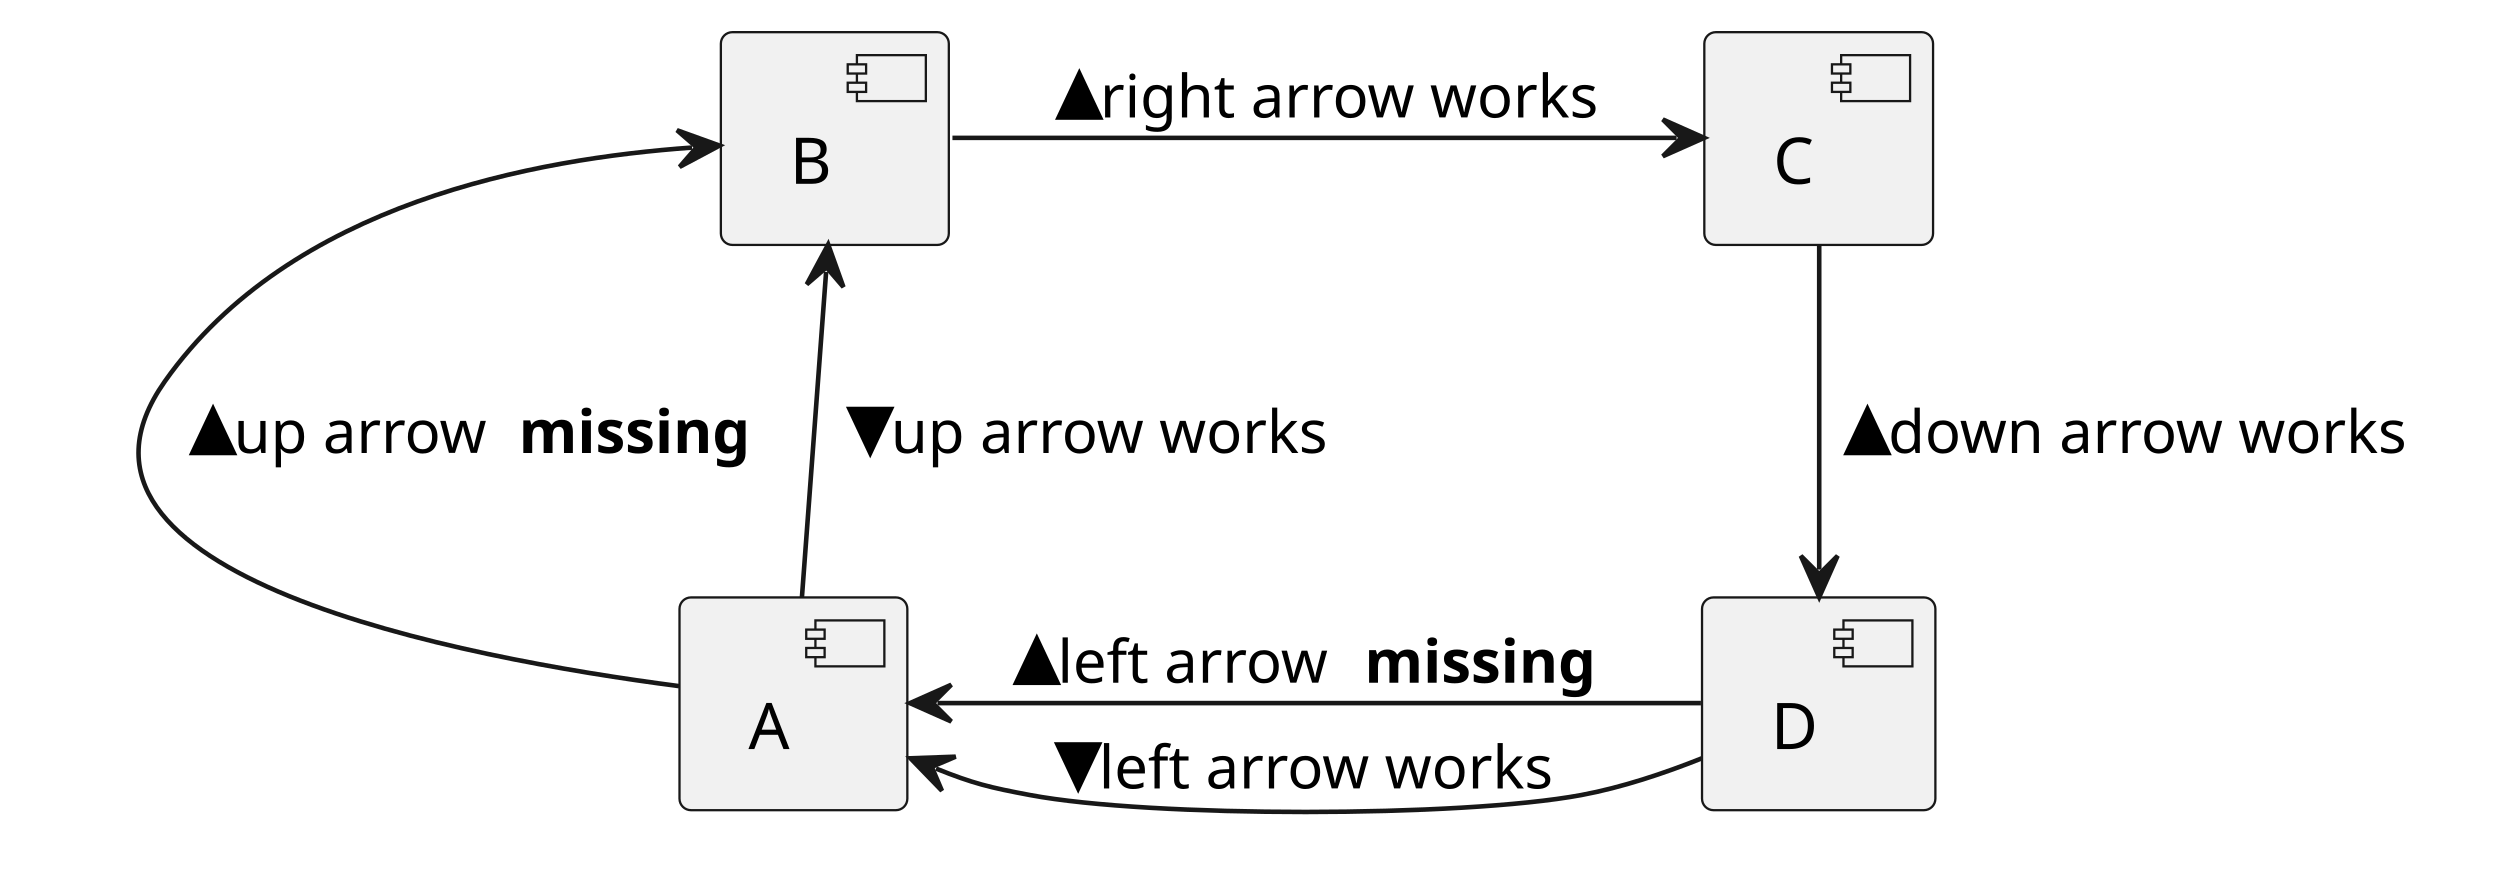
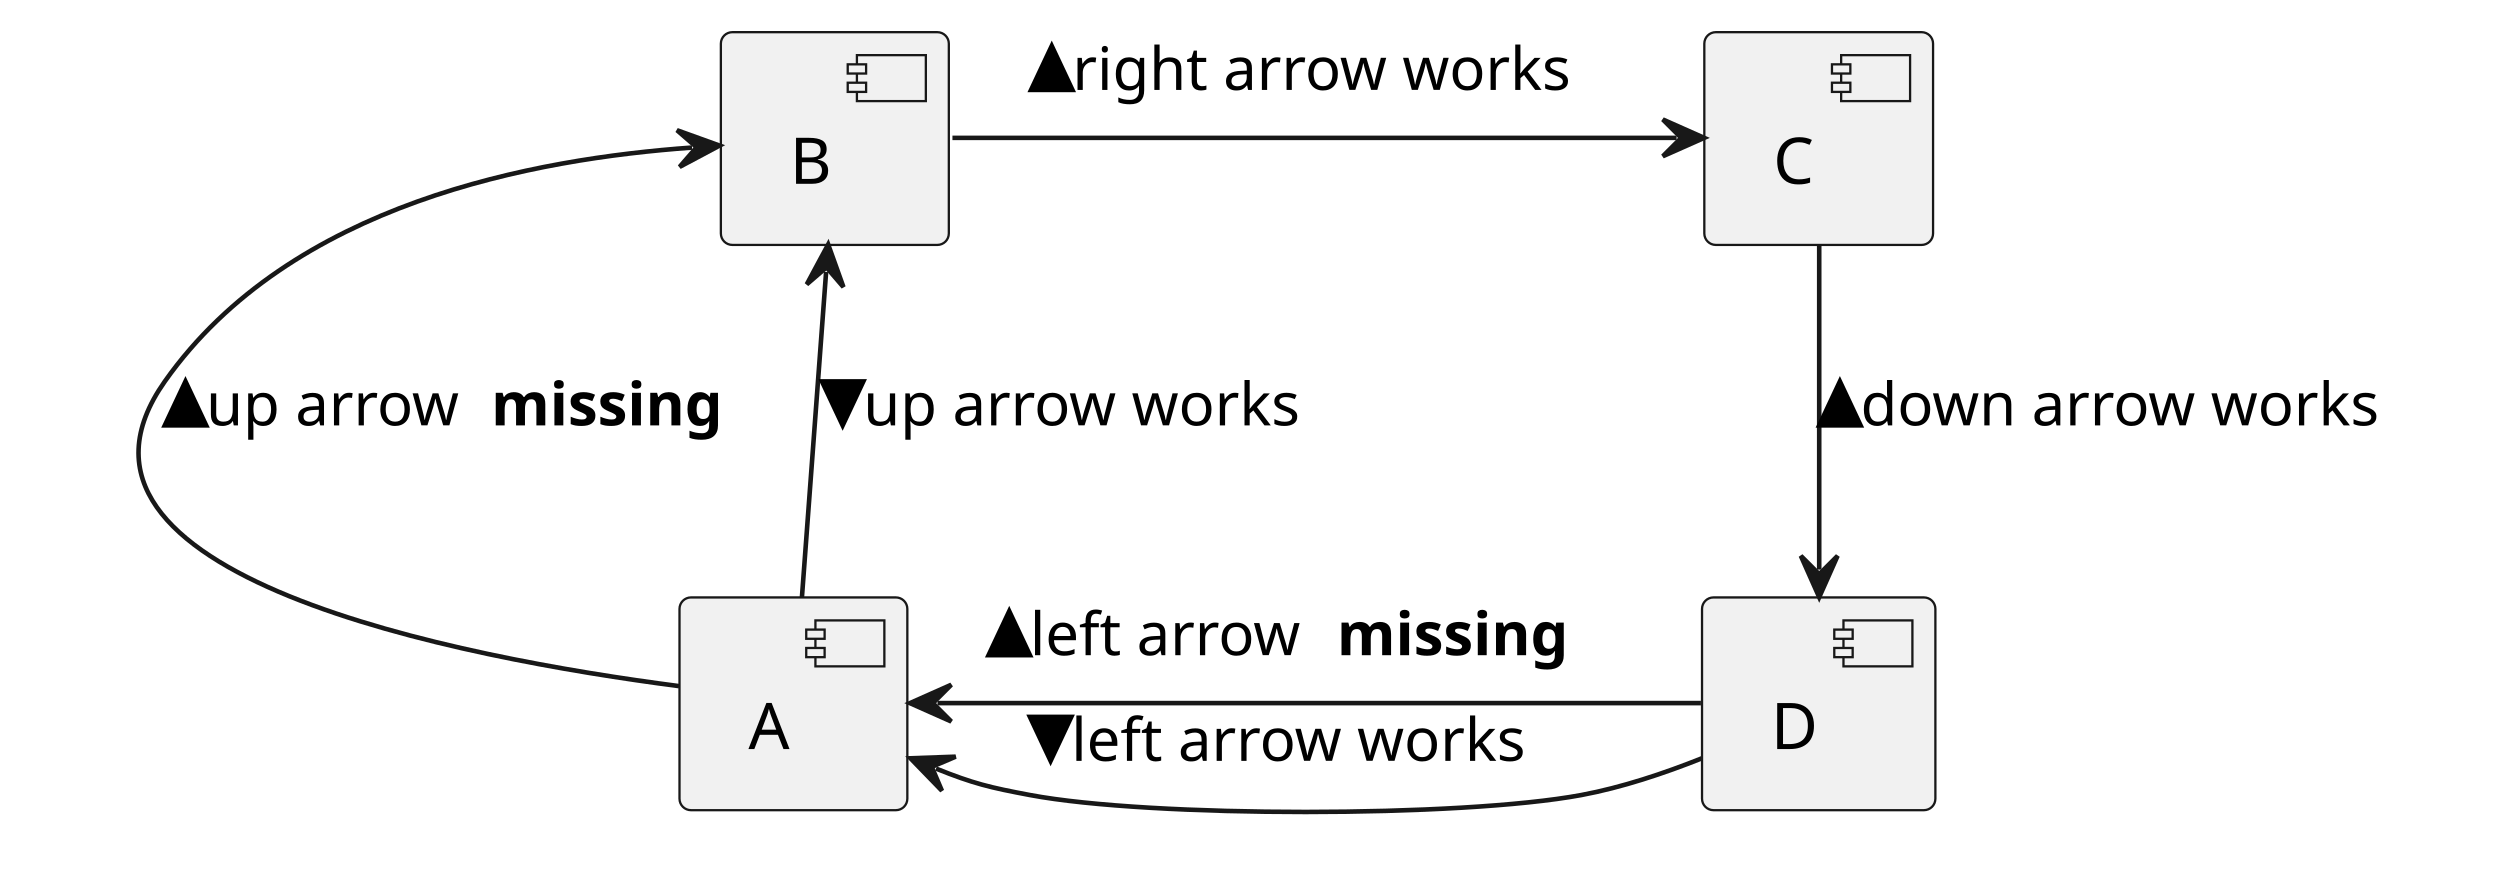
<svg xmlns="http://www.w3.org/2000/svg" contentStyleType="text/css" data-diagram-type="DESCRIPTION" height="192px" preserveAspectRatio="none" style="width:544px;height:192px;background:#FFFFFF;" version="1.1" viewBox="0 0 544 192" width="544px" zoomAndPan="magnify">
  <defs />
  <g>
    <g class="entity" data-qualified-name="A" data-source-line="1" id="ent0002">
      <rect fill="#F1F1F1" height="46.297" rx="2.5" ry="2.5" style="stroke:#181818;stroke-width:0.5;" width="49.577" x="147.86" y="130" />
      <rect fill="#F1F1F1" height="10" style="stroke:#181818;stroke-width:0.5;" width="15" x="177.437" y="135" />
      <rect fill="#F1F1F1" height="2" style="stroke:#181818;stroke-width:0.5;" width="4" x="175.437" y="137" />
      <rect fill="#F1F1F1" height="2" style="stroke:#181818;stroke-width:0.5;" width="4" x="175.437" y="141" />
      <text fill="#000000" font-family="sans-serif" font-size="14" lengthAdjust="spacing" textLength="9.577" x="162.86" y="162.995">A</text>
    </g>
    <g class="entity" data-qualified-name="B" data-source-line="2" id="ent0003">
      <rect fill="#F1F1F1" height="46.297" rx="2.5" ry="2.5" style="stroke:#181818;stroke-width:0.5;" width="49.605" x="156.86" y="7" />
      <rect fill="#F1F1F1" height="10" style="stroke:#181818;stroke-width:0.5;" width="15" x="186.464" y="12" />
      <rect fill="#F1F1F1" height="2" style="stroke:#181818;stroke-width:0.5;" width="4" x="184.464" y="14" />
      <rect fill="#F1F1F1" height="2" style="stroke:#181818;stroke-width:0.5;" width="4" x="184.464" y="18" />
      <text fill="#000000" font-family="sans-serif" font-size="14" lengthAdjust="spacing" textLength="9.604" x="171.86" y="39.995">B</text>
    </g>
    <g class="entity" data-qualified-name="C" data-source-line="3" id="ent0004">
      <rect fill="#F1F1F1" height="46.297" rx="2.5" ry="2.5" style="stroke:#181818;stroke-width:0.5;" width="49.775" x="370.86" y="7" />
      <rect fill="#F1F1F1" height="10" style="stroke:#181818;stroke-width:0.5;" width="15" x="400.635" y="12" />
      <rect fill="#F1F1F1" height="2" style="stroke:#181818;stroke-width:0.5;" width="4" x="398.635" y="14" />
      <rect fill="#F1F1F1" height="2" style="stroke:#181818;stroke-width:0.5;" width="4" x="398.635" y="18" />
      <text fill="#000000" font-family="sans-serif" font-size="14" lengthAdjust="spacing" textLength="9.775" x="385.86" y="39.995">C</text>
    </g>
    <g class="entity" data-qualified-name="D" data-source-line="4" id="ent0005">
      <rect fill="#F1F1F1" height="46.297" rx="2.5" ry="2.5" style="stroke:#181818;stroke-width:0.5;" width="50.78" x="370.36" y="130" />
      <rect fill="#F1F1F1" height="10" style="stroke:#181818;stroke-width:0.5;" width="15" x="401.14" y="135" />
      <rect fill="#F1F1F1" height="2" style="stroke:#181818;stroke-width:0.5;" width="4" x="399.14" y="137" />
      <rect fill="#F1F1F1" height="2" style="stroke:#181818;stroke-width:0.5;" width="4" x="399.14" y="141" />
      <text fill="#000000" font-family="sans-serif" font-size="14" lengthAdjust="spacing" textLength="10.78" x="385.36" y="162.995">D</text>
    </g>
    <g class="link" data-entity-1="ent0003" data-entity-2="ent0002" data-link-type="dependency" data-source-line="6" id="lnk7">
      <path d="M150.585,32.11 C116.605,34.55 63.31,44.08 35.86,83 C6,125.33 100.59,143.17 147.77,149.3" fill="none" id="B-backto-A" style="stroke:#181818;stroke-width:1;" />
      <polygon fill="#181818" points="156.57,31.68,147.307,28.335,151.583,32.038,147.88,36.314,156.57,31.68" style="stroke:#181818;stroke-width:1;" />
-       <polygon fill="#000000" points="46.36,89,41.86,98.566,50.86,98.566,46.36,89" style="stroke:#000000;stroke-width:1;" />
-       <text fill="#000000" font-family="sans-serif" font-size="13" lengthAdjust="spacing" textLength="61.998" x="50.86" y="98.566">up arrow </text>
-       <text fill="#000000" font-family="sans-serif" font-size="13" font-weight="700" lengthAdjust="spacing" textLength="56.494" x="112.858" y="98.566">missing</text>
+       <polygon fill="#000000" points="40.36,83,35.86,92.566,44.86,92.566,40.36,83" style="stroke:#000000;stroke-width:1;" />
+       <text fill="#000000" font-family="sans-serif" font-size="13" lengthAdjust="spacing" textLength="61.998" x="44.86" y="92.566">up arrow </text>
+       <text fill="#000000" font-family="sans-serif" font-size="13" font-weight="700" lengthAdjust="spacing" textLength="56.494" x="106.858" y="92.566">missing</text>
    </g>
    <g class="link" data-entity-1="ent0003" data-entity-2="ent0002" data-link-type="dependency" data-source-line="7" id="lnk8">
      <path d="M179.763,59.173 C178.133,81.013 176.12,108.17 174.5,129.95" fill="none" id="B-backto-A-1" style="stroke:#181818;stroke-width:1;" />
      <polygon fill="#181818" points="180.21,53.19,175.551,61.867,179.838,58.176,183.529,62.463,180.21,53.19" style="stroke:#181818;stroke-width:1;" />
-       <polygon fill="#000000" points="189.36,98.566,184.86,89,193.86,89,189.36,98.566" style="stroke:#000000;stroke-width:1;" />
-       <text fill="#000000" font-family="sans-serif" font-size="13" lengthAdjust="spacing" textLength="100.23" x="193.86" y="98.566">up arrow works</text>
+       <polygon fill="#000000" points="183.36,92.566,178.86,83,187.86,83,183.36,92.566" style="stroke:#000000;stroke-width:1;" />
+       <text fill="#000000" font-family="sans-serif" font-size="13" lengthAdjust="spacing" textLength="100.23" x="187.86" y="92.566">up arrow works</text>
    </g>
    <g class="link" data-entity-1="ent0003" data-entity-2="ent0004" data-link-type="dependency" data-source-line="8" id="lnk9">
      <path d="M207.25,30 C248.54,30 323.77,30 364.83,30" fill="none" id="B-to-C" style="stroke:#181818;stroke-width:1;" />
      <polygon fill="#181818" points="370.83,30,361.83,26,365.83,30,361.83,34,370.83,30" style="stroke:#181818;stroke-width:1;" />
-       <polygon fill="#000000" points="234.86,16,230.36,25.566,239.36,25.566,234.86,16" style="stroke:#000000;stroke-width:1;" />
-       <text fill="#000000" font-family="sans-serif" font-size="13" lengthAdjust="spacing" textLength="114.283" x="239.36" y="25.566">right arrow works</text>
+       <polygon fill="#000000" points="228.86,10,224.36,19.566,233.36,19.566,228.86,10" style="stroke:#000000;stroke-width:1;" />
+       <text fill="#000000" font-family="sans-serif" font-size="13" lengthAdjust="spacing" textLength="114.283" x="233.36" y="19.566">right arrow works</text>
    </g>
    <g class="link" data-entity-1="ent0004" data-entity-2="ent0005" data-link-type="dependency" data-source-line="9" id="lnk10">
      <path d="M395.86,53.19 C395.86,75.03 395.86,102.17 395.86,123.95" fill="none" id="C-to-D" style="stroke:#181818;stroke-width:1;" />
      <polygon fill="#181818" points="395.86,129.95,399.86,120.95,395.86,124.95,391.86,120.95,395.86,129.95" style="stroke:#181818;stroke-width:1;" />
-       <polygon fill="#000000" points="406.36,89,401.86,98.566,410.86,98.566,406.36,89" style="stroke:#000000;stroke-width:1;" />
-       <text fill="#000000" font-family="sans-serif" font-size="13" lengthAdjust="spacing" textLength="118.815" x="410.86" y="98.566">down arrow works</text>
+       <polygon fill="#000000" points="400.36,83,395.86,92.566,404.86,92.566,400.36,83" style="stroke:#000000;stroke-width:1;" />
+       <text fill="#000000" font-family="sans-serif" font-size="13" lengthAdjust="spacing" textLength="118.815" x="404.86" y="92.566">down arrow works</text>
    </g>
    <g class="link" data-entity-1="ent0002" data-entity-2="ent0005" data-link-type="dependency" data-source-line="10" id="lnk12">
      <path d="M204,153 C246.72,153 327,153 370.12,153" fill="none" id="A-backto-D" style="stroke:#181818;stroke-width:1;" />
      <polygon fill="#181818" points="198,153,207,157,203,153,207,149,198,153" style="stroke:#181818;stroke-width:1;" />
-       <polygon fill="#000000" points="225.61,139,221.11,148.566,230.11,148.566,225.61,139" style="stroke:#000000;stroke-width:1;" />
-       <text fill="#000000" font-family="sans-serif" font-size="13" lengthAdjust="spacing" textLength="66.79" x="230.11" y="148.566">left arrow </text>
-       <text fill="#000000" font-family="sans-serif" font-size="13" font-weight="700" lengthAdjust="spacing" textLength="56.494" x="296.9" y="148.566">missing</text>
+       <polygon fill="#000000" points="219.61,133,215.11,142.566,224.11,142.566,219.61,133" style="stroke:#000000;stroke-width:1;" />
+       <text fill="#000000" font-family="sans-serif" font-size="13" lengthAdjust="spacing" textLength="66.79" x="224.11" y="142.566">left arrow </text>
+       <text fill="#000000" font-family="sans-serif" font-size="13" font-weight="700" lengthAdjust="spacing" textLength="56.494" x="290.9" y="142.566">missing</text>
    </g>
    <g class="link" data-entity-1="ent0002" data-entity-2="ent0005" data-link-type="dependency" data-source-line="11" id="lnk13">
      <path d="M203.676,167.241 C211.796,170.511 215.38,171.36 224.11,173 C250.31,177.93 317.89,177.89 344.11,173 C352.91,171.36 362.15,168.27 370.34,165" fill="none" id="A-backto-D-1" style="stroke:#181818;stroke-width:1;" />
      <polygon fill="#181818" points="198.11,165,204.964,172.072,202.748,166.868,207.953,164.652,198.11,165" style="stroke:#181818;stroke-width:1;" />
-       <polygon fill="#000000" points="234.61,171.566,230.11,162,239.11,162,234.61,171.566" style="stroke:#000000;stroke-width:1;" />
-       <text fill="#000000" font-family="sans-serif" font-size="13" lengthAdjust="spacing" textLength="105.022" x="239.11" y="171.566">left arrow works</text>
+       <polygon fill="#000000" points="228.61,165.566,224.11,156,233.11,156,228.61,165.566" style="stroke:#000000;stroke-width:1;" />
+       <text fill="#000000" font-family="sans-serif" font-size="13" lengthAdjust="spacing" textLength="105.022" x="233.11" y="165.566">left arrow works</text>
    </g>
  </g>
</svg>
